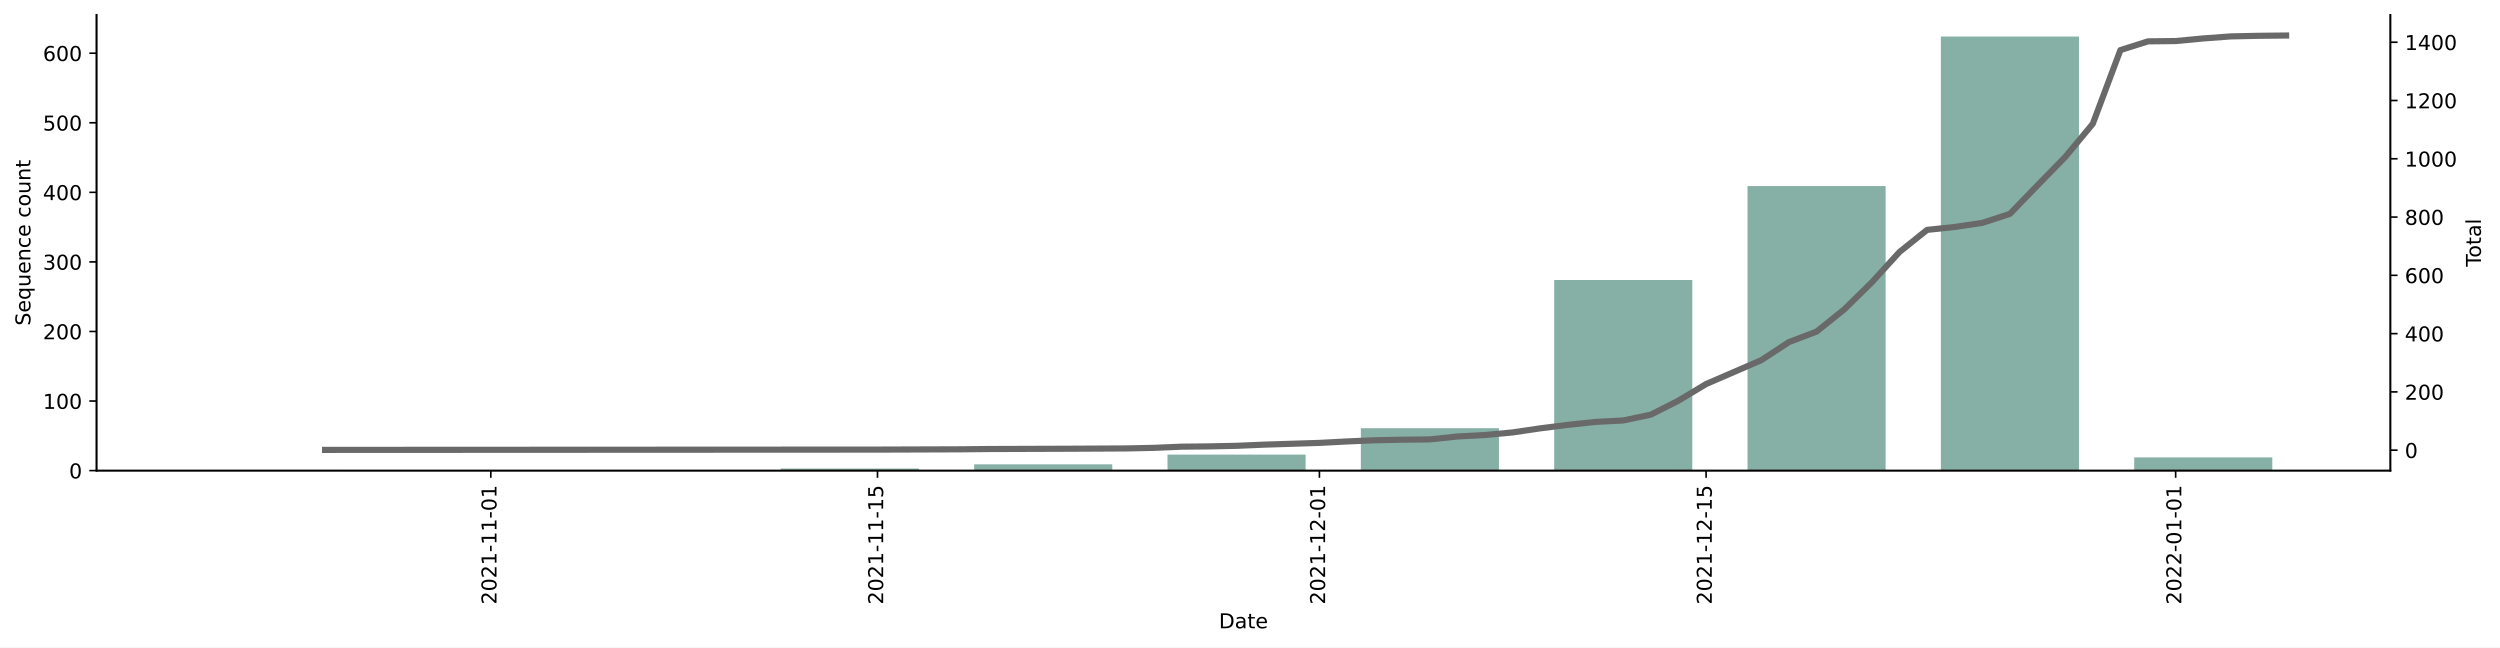
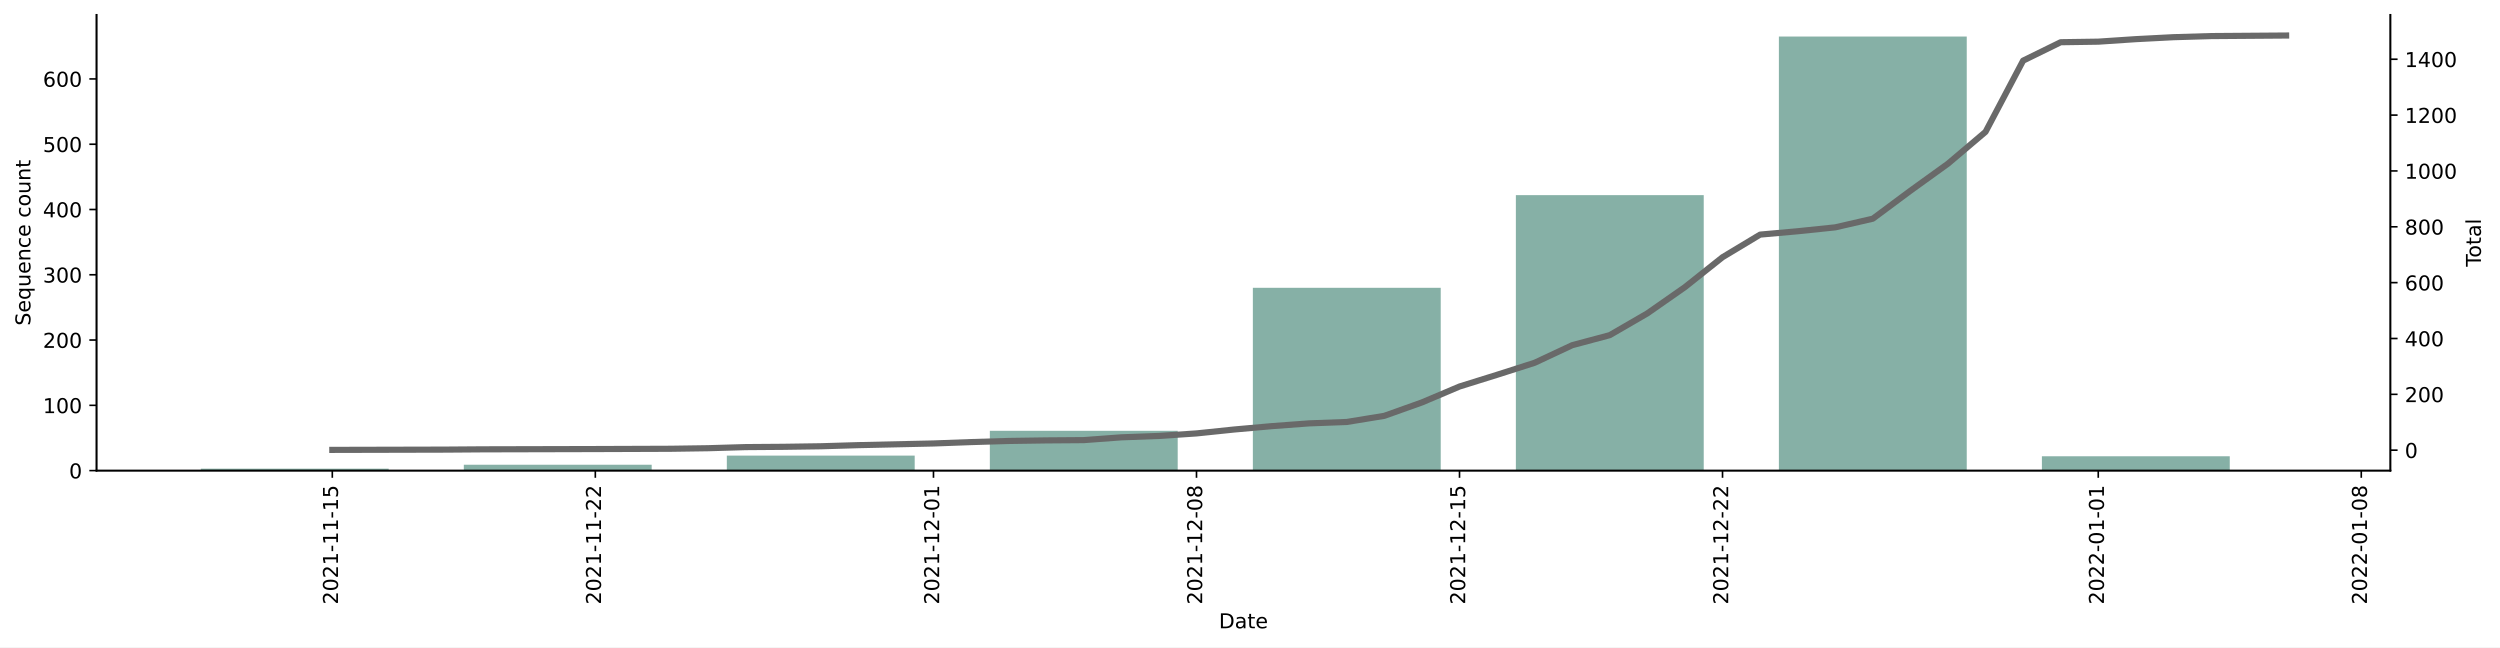
<svg xmlns="http://www.w3.org/2000/svg" xmlns:xlink="http://www.w3.org/1999/xlink" height="314.954pt" version="1.1" viewBox="0 0 1216.294 314.954" width="1216.294pt">
  <defs>
    <style type="text/css">*{stroke-linecap:butt;stroke-linejoin:round;}</style>
  </defs>
  <g id="figure_1">
    <g id="patch_1">
      <path d="M 0 314.954  L 1216.294 314.954  L 1216.294 0  L 0 0  z " style="fill:#ffffff;" />
    </g>
    <g id="axes_1">
      <g id="patch_2">
        <path d="M 46.966 228.96  L 1162.966 228.96  L 1162.966 7.2  L 46.966 7.2  z " style="fill:#ffffff;" />
      </g>
      <g id="patch_3">
-         <path clip-path="url(#p6f90a5120e)" d="M 97.693 228.96  L 164.881 228.96  L 164.881 228.622  L 97.693 228.622  z " style="fill:#86b0a6;" />
+         <path clip-path="url(#p1b145e5174)" d="M 97.693 228.96  L 189.093 228.96  L 189.093 228.007  L 97.693 228.007  z " style="fill:#86b0a6;" />
      </g>
      <g id="patch_4">
-         <path clip-path="url(#p6f90a5120e)" d="M 379.884 228.96  L 447.073 228.96  L 447.073 227.945  L 379.884 227.945  z " style="fill:#86b0a6;" />
+         <path clip-path="url(#p1b145e5174)" d="M 225.654 228.96  L 317.054 228.96  L 317.054 226.102  L 225.654 226.102  z " style="fill:#86b0a6;" />
      </g>
      <g id="patch_5">
-         <path clip-path="url(#p6f90a5120e)" d="M 473.948 228.96  L 541.137 228.96  L 541.137 225.914  L 473.948 225.914  z " style="fill:#86b0a6;" />
+         <path clip-path="url(#p1b145e5174)" d="M 353.614 228.96  L 445.015 228.96  L 445.015 221.655  L 353.614 221.655  z " style="fill:#86b0a6;" />
      </g>
      <g id="patch_6">
-         <path clip-path="url(#p6f90a5120e)" d="M 568.012 228.96  L 635.2 228.96  L 635.2 221.175  L 568.012 221.175  z " style="fill:#86b0a6;" />
+         <path clip-path="url(#p1b145e5174)" d="M 481.575 228.96  L 572.975 228.96  L 572.975 209.587  L 481.575 209.587  z " style="fill:#86b0a6;" />
      </g>
      <g id="patch_7">
-         <path clip-path="url(#p6f90a5120e)" d="M 662.076 228.96  L 729.264 228.96  L 729.264 208.314  L 662.076 208.314  z " style="fill:#86b0a6;" />
+         <path clip-path="url(#p1b145e5174)" d="M 609.536 228.96  L 700.936 228.96  L 700.936 140.034  L 609.536 140.034  z " style="fill:#86b0a6;" />
      </g>
      <g id="patch_8">
-         <path clip-path="url(#p6f90a5120e)" d="M 756.14 228.96  L 823.328 228.96  L 823.328 136.222  L 756.14 136.222  z " style="fill:#86b0a6;" />
+         <path clip-path="url(#p1b145e5174)" d="M 737.496 228.96  L 828.897 228.96  L 828.897 94.935  L 737.496 94.935  z " style="fill:#86b0a6;" />
      </g>
      <g id="patch_9">
-         <path clip-path="url(#p6f90a5120e)" d="M 850.203 228.96  L 917.392 228.96  L 917.392 90.529  L 850.203 90.529  z " style="fill:#86b0a6;" />
+         <path clip-path="url(#p1b145e5174)" d="M 865.457 228.96  L 956.858 228.96  L 956.858 17.76  L 865.457 17.76  z " style="fill:#86b0a6;" />
      </g>
      <g id="patch_10">
-         <path clip-path="url(#p6f90a5120e)" d="M 944.267 228.96  L 1011.456 228.96  L 1011.456 17.76  L 944.267 17.76  z " style="fill:#86b0a6;" />
-       </g>
-       <g id="patch_11">
-         <path clip-path="url(#p6f90a5120e)" d="M 1038.331 228.96  L 1105.52 228.96  L 1105.52 222.529  L 1038.331 222.529  z " style="fill:#86b0a6;" />
+         <path clip-path="url(#p1b145e5174)" d="M 993.418 228.96  L 1084.818 228.96  L 1084.818 221.973  L 993.418 221.973  z " style="fill:#86b0a6;" />
      </g>
      <g id="matplotlib.axis_1">
        <g id="xtick_1">
          <g id="line2d_1">
            <defs>
-               <path d="M 0 0  L 0 3.5  " id="m562beb94b0" style="stroke:#000000;stroke-width:0.8;" />
+               <path d="M 0 0  L 0 3.5  " id="me2ee7d6bd5" style="stroke:#000000;stroke-width:0.8;" />
            </defs>
            <g>
-               <use style="stroke:#000000;stroke-width:0.8;" x="238.789" xlink:href="#m562beb94b0" y="228.96" />
+               <use style="stroke:#000000;stroke-width:0.8;" x="161.673" xlink:href="#me2ee7d6bd5" y="228.96" />
            </g>
          </g>
          <g id="text_1">
-             <g transform="translate(241.548 294.0756)rotate(-90)scale(0.1 -0.1)">
+             <g transform="translate(164.4326 294.0756)rotate(-90)scale(0.1 -0.1)">
              <defs>
                <path d="M 1228 531  L 3431 531  L 3431 0  L 469 0  L 469 531  Q 828 903 1448 1529  Q 2069 2156 2228 2338  Q 2531 2678 2651 2914  Q 2772 3150 2772 3378  Q 2772 3750 2511 3984  Q 2250 4219 1831 4219  Q 1534 4219 1204 4116  Q 875 4013 500 3803  L 500 4441  Q 881 4594 1212 4672  Q 1544 4750 1819 4750  Q 2544 4750 2975 4387  Q 3406 4025 3406 3419  Q 3406 3131 3298 2873  Q 3191 2616 2906 2266  Q 2828 2175 2409 1742  Q 1991 1309 1228 531  z " id="DejaVuSans-32" transform="scale(0.015625)" />
                <path d="M 2034 4250  Q 1547 4250 1301 3770  Q 1056 3291 1056 2328  Q 1056 1369 1301 889  Q 1547 409 2034 409  Q 2525 409 2770 889  Q 3016 1369 3016 2328  Q 3016 3291 2770 3770  Q 2525 4250 2034 4250  z M 2034 4750  Q 2819 4750 3233 4129  Q 3647 3509 3647 2328  Q 3647 1150 3233 529  Q 2819 -91 2034 -91  Q 1250 -91 836 529  Q 422 1150 422 2328  Q 422 3509 836 4129  Q 1250 4750 2034 4750  z " id="DejaVuSans-30" transform="scale(0.015625)" />
                <path d="M 794 531  L 1825 531  L 1825 4091  L 703 3866  L 703 4441  L 1819 4666  L 2450 4666  L 2450 531  L 3481 531  L 3481 0  L 794 0  L 794 531  z " id="DejaVuSans-31" transform="scale(0.015625)" />
                <path d="M 313 2009  L 1997 2009  L 1997 1497  L 313 1497  L 313 2009  z " id="DejaVuSans-2d" transform="scale(0.015625)" />
+                 <path d="M 691 4666  L 3169 4666  L 3169 4134  L 1269 4134  L 1269 2991  Q 1406 3038 1543 3061  Q 1681 3084 1819 3084  Q 2600 3084 3056 2656  Q 3513 2228 3513 1497  Q 3513 744 3044 326  Q 2575 -91 1722 -91  Q 1428 -91 1123 -41  Q 819 9 494 109  L 494 744  Q 775 591 1075 516  Q 1375 441 1709 441  Q 2250 441 2565 725  Q 2881 1009 2881 1497  Q 2881 1984 2565 2268  Q 2250 2553 1709 2553  Q 1456 2553 1204 2497  Q 953 2441 691 2322  L 691 4666  z " id="DejaVuSans-35" transform="scale(0.015625)" />
              </defs>
              <use xlink:href="#DejaVuSans-32" />
              <use x="63.623" xlink:href="#DejaVuSans-30" />
              <use x="127.246" xlink:href="#DejaVuSans-32" />
              <use x="190.869" xlink:href="#DejaVuSans-31" />
              <use x="254.492" xlink:href="#DejaVuSans-2d" />
              <use x="290.576" xlink:href="#DejaVuSans-31" />
              <use x="354.199" xlink:href="#DejaVuSans-31" />
              <use x="417.822" xlink:href="#DejaVuSans-2d" />
+               <use x="453.906" xlink:href="#DejaVuSans-31" />
+               <use x="517.529" xlink:href="#DejaVuSans-35" />
+             </g>
+           </g>
+         </g>
+         <g id="xtick_2">
+           <g id="line2d_2">
+             <g>
+               <use style="stroke:#000000;stroke-width:0.8;" x="289.634" xlink:href="#me2ee7d6bd5" y="228.96" />
+             </g>
+           </g>
+           <g id="text_2">
+             <g transform="translate(292.3933 294.0756)rotate(-90)scale(0.1 -0.1)">
+               <use xlink:href="#DejaVuSans-32" />
+               <use x="63.623" xlink:href="#DejaVuSans-30" />
+               <use x="127.246" xlink:href="#DejaVuSans-32" />
+               <use x="190.869" xlink:href="#DejaVuSans-31" />
+               <use x="254.492" xlink:href="#DejaVuSans-2d" />
+               <use x="290.576" xlink:href="#DejaVuSans-31" />
+               <use x="354.199" xlink:href="#DejaVuSans-31" />
+               <use x="417.822" xlink:href="#DejaVuSans-2d" />
+               <use x="453.906" xlink:href="#DejaVuSans-32" />
+               <use x="517.529" xlink:href="#DejaVuSans-32" />
+             </g>
+           </g>
+         </g>
+         <g id="xtick_3">
+           <g id="line2d_3">
+             <g>
+               <use style="stroke:#000000;stroke-width:0.8;" x="454.155" xlink:href="#me2ee7d6bd5" y="228.96" />
+             </g>
+           </g>
+           <g id="text_3">
+             <g transform="translate(456.9142 294.0756)rotate(-90)scale(0.1 -0.1)">
+               <use xlink:href="#DejaVuSans-32" />
+               <use x="63.623" xlink:href="#DejaVuSans-30" />
+               <use x="127.246" xlink:href="#DejaVuSans-32" />
+               <use x="190.869" xlink:href="#DejaVuSans-31" />
+               <use x="254.492" xlink:href="#DejaVuSans-2d" />
+               <use x="290.576" xlink:href="#DejaVuSans-31" />
+               <use x="354.199" xlink:href="#DejaVuSans-32" />
+               <use x="417.822" xlink:href="#DejaVuSans-2d" />
              <use x="453.906" xlink:href="#DejaVuSans-30" />
              <use x="517.529" xlink:href="#DejaVuSans-31" />
            </g>
          </g>
        </g>
-         <g id="xtick_2">
-           <g id="line2d_2">
-             <g>
-               <use style="stroke:#000000;stroke-width:0.8;" x="426.916" xlink:href="#m562beb94b0" y="228.96" />
-             </g>
-           </g>
-           <g id="text_2">
-             <g transform="translate(429.6756 294.0756)rotate(-90)scale(0.1 -0.1)">
+         <g id="xtick_4">
+           <g id="line2d_4">
+             <g>
+               <use style="stroke:#000000;stroke-width:0.8;" x="582.116" xlink:href="#me2ee7d6bd5" y="228.96" />
+             </g>
+           </g>
+           <g id="text_4">
+             <g transform="translate(584.8749 294.0756)rotate(-90)scale(0.1 -0.1)">
              <defs>
-                 <path d="M 691 4666  L 3169 4666  L 3169 4134  L 1269 4134  L 1269 2991  Q 1406 3038 1543 3061  Q 1681 3084 1819 3084  Q 2600 3084 3056 2656  Q 3513 2228 3513 1497  Q 3513 744 3044 326  Q 2575 -91 1722 -91  Q 1428 -91 1123 -41  Q 819 9 494 109  L 494 744  Q 775 591 1075 516  Q 1375 441 1709 441  Q 2250 441 2565 725  Q 2881 1009 2881 1497  Q 2881 1984 2565 2268  Q 2250 2553 1709 2553  Q 1456 2553 1204 2497  Q 953 2441 691 2322  L 691 4666  z " id="DejaVuSans-35" transform="scale(0.015625)" />
+                 <path d="M 2034 2216  Q 1584 2216 1326 1975  Q 1069 1734 1069 1313  Q 1069 891 1326 650  Q 1584 409 2034 409  Q 2484 409 2743 651  Q 3003 894 3003 1313  Q 3003 1734 2745 1975  Q 2488 2216 2034 2216  z M 1403 2484  Q 997 2584 770 2862  Q 544 3141 544 3541  Q 544 4100 942 4425  Q 1341 4750 2034 4750  Q 2731 4750 3128 4425  Q 3525 4100 3525 3541  Q 3525 3141 3298 2862  Q 3072 2584 2669 2484  Q 3125 2378 3379 2068  Q 3634 1759 3634 1313  Q 3634 634 3220 271  Q 2806 -91 2034 -91  Q 1263 -91 848 271  Q 434 634 434 1313  Q 434 1759 690 2068  Q 947 2378 1403 2484  z M 1172 3481  Q 1172 3119 1398 2916  Q 1625 2713 2034 2713  Q 2441 2713 2670 2916  Q 2900 3119 2900 3481  Q 2900 3844 2670 4047  Q 2441 4250 2034 4250  Q 1625 4250 1398 4047  Q 1172 3844 1172 3481  z " id="DejaVuSans-38" transform="scale(0.015625)" />
              </defs>
              <use xlink:href="#DejaVuSans-32" />
              <use x="63.623" xlink:href="#DejaVuSans-30" />
              <use x="127.246" xlink:href="#DejaVuSans-32" />
              <use x="190.869" xlink:href="#DejaVuSans-31" />
              <use x="254.492" xlink:href="#DejaVuSans-2d" />
              <use x="290.576" xlink:href="#DejaVuSans-31" />
-               <use x="354.199" xlink:href="#DejaVuSans-31" />
+               <use x="354.199" xlink:href="#DejaVuSans-32" />
+               <use x="417.822" xlink:href="#DejaVuSans-2d" />
+               <use x="453.906" xlink:href="#DejaVuSans-30" />
+               <use x="517.529" xlink:href="#DejaVuSans-38" />
+             </g>
+           </g>
+         </g>
+         <g id="xtick_5">
+           <g id="line2d_5">
+             <g>
+               <use style="stroke:#000000;stroke-width:0.8;" x="710.076" xlink:href="#me2ee7d6bd5" y="228.96" />
+             </g>
+           </g>
+           <g id="text_5">
+             <g transform="translate(712.8356 294.0756)rotate(-90)scale(0.1 -0.1)">
+               <use xlink:href="#DejaVuSans-32" />
+               <use x="63.623" xlink:href="#DejaVuSans-30" />
+               <use x="127.246" xlink:href="#DejaVuSans-32" />
+               <use x="190.869" xlink:href="#DejaVuSans-31" />
+               <use x="254.492" xlink:href="#DejaVuSans-2d" />
+               <use x="290.576" xlink:href="#DejaVuSans-31" />
+               <use x="354.199" xlink:href="#DejaVuSans-32" />
              <use x="417.822" xlink:href="#DejaVuSans-2d" />
              <use x="453.906" xlink:href="#DejaVuSans-31" />
              <use x="517.529" xlink:href="#DejaVuSans-35" />
            </g>
          </g>
        </g>
-         <g id="xtick_3">
-           <g id="line2d_3">
-             <g>
-               <use style="stroke:#000000;stroke-width:0.8;" x="641.919" xlink:href="#m562beb94b0" y="228.96" />
-             </g>
-           </g>
-           <g id="text_3">
-             <g transform="translate(644.6786 294.0756)rotate(-90)scale(0.1 -0.1)">
+         <g id="xtick_6">
+           <g id="line2d_6">
+             <g>
+               <use style="stroke:#000000;stroke-width:0.8;" x="838.037" xlink:href="#me2ee7d6bd5" y="228.96" />
+             </g>
+           </g>
+           <g id="text_6">
+             <g transform="translate(840.7963 294.0756)rotate(-90)scale(0.1 -0.1)">
              <use xlink:href="#DejaVuSans-32" />
              <use x="63.623" xlink:href="#DejaVuSans-30" />
              <use x="127.246" xlink:href="#DejaVuSans-32" />
              <use x="190.869" xlink:href="#DejaVuSans-31" />
              <use x="254.492" xlink:href="#DejaVuSans-2d" />
              <use x="290.576" xlink:href="#DejaVuSans-31" />
              <use x="354.199" xlink:href="#DejaVuSans-32" />
              <use x="417.822" xlink:href="#DejaVuSans-2d" />
+               <use x="453.906" xlink:href="#DejaVuSans-32" />
+               <use x="517.529" xlink:href="#DejaVuSans-32" />
+             </g>
+           </g>
+         </g>
+         <g id="xtick_7">
+           <g id="line2d_7">
+             <g>
+               <use style="stroke:#000000;stroke-width:0.8;" x="1020.838" xlink:href="#me2ee7d6bd5" y="228.96" />
+             </g>
+           </g>
+           <g id="text_7">
+             <g transform="translate(1023.597 294.0756)rotate(-90)scale(0.1 -0.1)">
+               <use xlink:href="#DejaVuSans-32" />
+               <use x="63.623" xlink:href="#DejaVuSans-30" />
+               <use x="127.246" xlink:href="#DejaVuSans-32" />
+               <use x="190.869" xlink:href="#DejaVuSans-32" />
+               <use x="254.492" xlink:href="#DejaVuSans-2d" />
+               <use x="290.576" xlink:href="#DejaVuSans-30" />
+               <use x="354.199" xlink:href="#DejaVuSans-31" />
+               <use x="417.822" xlink:href="#DejaVuSans-2d" />
              <use x="453.906" xlink:href="#DejaVuSans-30" />
              <use x="517.529" xlink:href="#DejaVuSans-31" />
            </g>
          </g>
        </g>
-         <g id="xtick_4">
-           <g id="line2d_4">
-             <g>
-               <use style="stroke:#000000;stroke-width:0.8;" x="830.047" xlink:href="#m562beb94b0" y="228.96" />
-             </g>
-           </g>
-           <g id="text_4">
-             <g transform="translate(832.8063 294.0756)rotate(-90)scale(0.1 -0.1)">
-               <use xlink:href="#DejaVuSans-32" />
-               <use x="63.623" xlink:href="#DejaVuSans-30" />
-               <use x="127.246" xlink:href="#DejaVuSans-32" />
-               <use x="190.869" xlink:href="#DejaVuSans-31" />
-               <use x="254.492" xlink:href="#DejaVuSans-2d" />
-               <use x="290.576" xlink:href="#DejaVuSans-31" />
-               <use x="354.199" xlink:href="#DejaVuSans-32" />
-               <use x="417.822" xlink:href="#DejaVuSans-2d" />
-               <use x="453.906" xlink:href="#DejaVuSans-31" />
-               <use x="517.529" xlink:href="#DejaVuSans-35" />
-             </g>
-           </g>
-         </g>
-         <g id="xtick_5">
-           <g id="line2d_5">
-             <g>
-               <use style="stroke:#000000;stroke-width:0.8;" x="1058.488" xlink:href="#m562beb94b0" y="228.96" />
-             </g>
-           </g>
-           <g id="text_5">
-             <g transform="translate(1061.247 294.0756)rotate(-90)scale(0.1 -0.1)">
+         <g id="xtick_8">
+           <g id="line2d_8">
+             <g>
+               <use style="stroke:#000000;stroke-width:0.8;" x="1148.799" xlink:href="#me2ee7d6bd5" y="228.96" />
+             </g>
+           </g>
+           <g id="text_8">
+             <g transform="translate(1151.558 294.0756)rotate(-90)scale(0.1 -0.1)">
              <use xlink:href="#DejaVuSans-32" />
              <use x="63.623" xlink:href="#DejaVuSans-30" />
              <use x="127.246" xlink:href="#DejaVuSans-32" />
              <use x="190.869" xlink:href="#DejaVuSans-32" />
              <use x="254.492" xlink:href="#DejaVuSans-2d" />
              <use x="290.576" xlink:href="#DejaVuSans-30" />
              <use x="354.199" xlink:href="#DejaVuSans-31" />
              <use x="417.822" xlink:href="#DejaVuSans-2d" />
              <use x="453.906" xlink:href="#DejaVuSans-30" />
-               <use x="517.529" xlink:href="#DejaVuSans-31" />
-             </g>
-           </g>
-         </g>
-         <g id="text_6">
+               <use x="517.529" xlink:href="#DejaVuSans-38" />
+             </g>
+           </g>
+         </g>
+         <g id="text_9">
          <g transform="translate(593.0148 305.6741)scale(0.1 -0.1)">
            <defs>
              <path d="M 1259 4147  L 1259 519  L 2022 519  Q 2988 519 3436 956  Q 3884 1394 3884 2338  Q 3884 3275 3436 3711  Q 2988 4147 2022 4147  L 1259 4147  z M 628 4666  L 1925 4666  Q 3281 4666 3915 4102  Q 4550 3538 4550 2338  Q 4550 1131 3912 565  Q 3275 0 1925 0  L 628 0  L 628 4666  z " id="DejaVuSans-44" transform="scale(0.015625)" />
              <path d="M 2194 1759  Q 1497 1759 1228 1600  Q 959 1441 959 1056  Q 959 750 1161 570  Q 1363 391 1709 391  Q 2188 391 2477 730  Q 2766 1069 2766 1631  L 2766 1759  L 2194 1759  z M 3341 1997  L 3341 0  L 2766 0  L 2766 531  Q 2569 213 2275 61  Q 1981 -91 1556 -91  Q 1019 -91 701 211  Q 384 513 384 1019  Q 384 1609 779 1909  Q 1175 2209 1959 2209  L 2766 2209  L 2766 2266  Q 2766 2663 2505 2880  Q 2244 3097 1772 3097  Q 1472 3097 1187 3025  Q 903 2953 641 2809  L 641 3341  Q 956 3463 1253 3523  Q 1550 3584 1831 3584  Q 2591 3584 2966 3190  Q 3341 2797 3341 1997  z " id="DejaVuSans-61" transform="scale(0.015625)" />
              <path d="M 1172 4494  L 1172 3500  L 2356 3500  L 2356 3053  L 1172 3053  L 1172 1153  Q 1172 725 1289 603  Q 1406 481 1766 481  L 2356 481  L 2356 0  L 1766 0  Q 1100 0 847 248  Q 594 497 594 1153  L 594 3053  L 172 3053  L 172 3500  L 594 3500  L 594 4494  L 1172 4494  z " id="DejaVuSans-74" transform="scale(0.015625)" />
              <path d="M 3597 1894  L 3597 1613  L 953 1613  Q 991 1019 1311 708  Q 1631 397 2203 397  Q 2534 397 2845 478  Q 3156 559 3463 722  L 3463 178  Q 3153 47 2828 -22  Q 2503 -91 2169 -91  Q 1331 -91 842 396  Q 353 884 353 1716  Q 353 2575 817 3079  Q 1281 3584 2069 3584  Q 2775 3584 3186 3129  Q 3597 2675 3597 1894  z M 3022 2063  Q 3016 2534 2758 2815  Q 2500 3097 2075 3097  Q 1594 3097 1305 2825  Q 1016 2553 972 2059  L 3022 2063  z " id="DejaVuSans-65" transform="scale(0.015625)" />
            </defs>
            <use xlink:href="#DejaVuSans-44" />
            <use x="77.002" xlink:href="#DejaVuSans-61" />
            <use x="138.281" xlink:href="#DejaVuSans-74" />
            <use x="177.49" xlink:href="#DejaVuSans-65" />
          </g>
        </g>
      </g>
      <g id="matplotlib.axis_2">
        <g id="ytick_1">
-           <g id="line2d_6">
+           <g id="line2d_9">
            <defs>
-               <path d="M 0 0  L -3.5 0  " id="mff3c332102" style="stroke:#000000;stroke-width:0.8;" />
+               <path d="M 0 0  L -3.5 0  " id="m43831897d0" style="stroke:#000000;stroke-width:0.8;" />
            </defs>
            <g>
-               <use style="stroke:#000000;stroke-width:0.8;" x="46.966" xlink:href="#mff3c332102" y="228.96" />
-             </g>
-           </g>
-           <g id="text_7">
+               <use style="stroke:#000000;stroke-width:0.8;" x="46.966" xlink:href="#m43831897d0" y="228.96" />
+             </g>
+           </g>
+           <g id="text_10">
            <g transform="translate(33.60312 232.7592)scale(0.1 -0.1)">
              <use xlink:href="#DejaVuSans-30" />
            </g>
          </g>
        </g>
        <g id="ytick_2">
-           <g id="line2d_7">
-             <g>
-               <use style="stroke:#000000;stroke-width:0.8;" x="46.966" xlink:href="#mff3c332102" y="195.114" />
-             </g>
-           </g>
-           <g id="text_8">
-             <g transform="translate(20.87813 198.9131)scale(0.1 -0.1)">
+           <g id="line2d_10">
+             <g>
+               <use style="stroke:#000000;stroke-width:0.8;" x="46.966" xlink:href="#m43831897d0" y="197.201" />
+             </g>
+           </g>
+           <g id="text_11">
+             <g transform="translate(20.87813 200.9998)scale(0.1 -0.1)">
              <use xlink:href="#DejaVuSans-31" />
              <use x="63.623" xlink:href="#DejaVuSans-30" />
              <use x="127.246" xlink:href="#DejaVuSans-30" />
            </g>
          </g>
        </g>
        <g id="ytick_3">
-           <g id="line2d_8">
-             <g>
-               <use style="stroke:#000000;stroke-width:0.8;" x="46.966" xlink:href="#mff3c332102" y="161.268" />
-             </g>
-           </g>
-           <g id="text_9">
-             <g transform="translate(20.87813 165.0669)scale(0.1 -0.1)">
+           <g id="line2d_11">
+             <g>
+               <use style="stroke:#000000;stroke-width:0.8;" x="46.966" xlink:href="#m43831897d0" y="165.441" />
+             </g>
+           </g>
+           <g id="text_12">
+             <g transform="translate(20.87813 169.2404)scale(0.1 -0.1)">
              <use xlink:href="#DejaVuSans-32" />
              <use x="63.623" xlink:href="#DejaVuSans-30" />
              <use x="127.246" xlink:href="#DejaVuSans-30" />
            </g>
          </g>
        </g>
        <g id="ytick_4">
-           <g id="line2d_9">
-             <g>
-               <use style="stroke:#000000;stroke-width:0.8;" x="46.966" xlink:href="#mff3c332102" y="127.422" />
-             </g>
-           </g>
-           <g id="text_10">
-             <g transform="translate(20.87813 131.2208)scale(0.1 -0.1)">
+           <g id="line2d_12">
+             <g>
+               <use style="stroke:#000000;stroke-width:0.8;" x="46.966" xlink:href="#m43831897d0" y="133.682" />
+             </g>
+           </g>
+           <g id="text_13">
+             <g transform="translate(20.87813 137.481)scale(0.1 -0.1)">
              <defs>
                <path d="M 2597 2516  Q 3050 2419 3304 2112  Q 3559 1806 3559 1356  Q 3559 666 3084 287  Q 2609 -91 1734 -91  Q 1441 -91 1130 -33  Q 819 25 488 141  L 488 750  Q 750 597 1062 519  Q 1375 441 1716 441  Q 2309 441 2620 675  Q 2931 909 2931 1356  Q 2931 1769 2642 2001  Q 2353 2234 1838 2234  L 1294 2234  L 1294 2753  L 1863 2753  Q 2328 2753 2575 2939  Q 2822 3125 2822 3475  Q 2822 3834 2567 4026  Q 2313 4219 1838 4219  Q 1578 4219 1281 4162  Q 984 4106 628 3988  L 628 4550  Q 988 4650 1302 4700  Q 1616 4750 1894 4750  Q 2613 4750 3031 4423  Q 3450 4097 3450 3541  Q 3450 3153 3228 2886  Q 3006 2619 2597 2516  z " id="DejaVuSans-33" transform="scale(0.015625)" />
              </defs>
              <use xlink:href="#DejaVuSans-33" />
              <use x="63.623" xlink:href="#DejaVuSans-30" />
              <use x="127.246" xlink:href="#DejaVuSans-30" />
            </g>
          </g>
        </g>
        <g id="ytick_5">
-           <g id="line2d_10">
-             <g>
-               <use style="stroke:#000000;stroke-width:0.8;" x="46.966" xlink:href="#mff3c332102" y="93.575" />
-             </g>
-           </g>
-           <g id="text_11">
-             <g transform="translate(20.87813 97.3746)scale(0.1 -0.1)">
+           <g id="line2d_13">
+             <g>
+               <use style="stroke:#000000;stroke-width:0.8;" x="46.966" xlink:href="#m43831897d0" y="101.922" />
+             </g>
+           </g>
+           <g id="text_14">
+             <g transform="translate(20.87813 105.7216)scale(0.1 -0.1)">
              <defs>
                <path d="M 2419 4116  L 825 1625  L 2419 1625  L 2419 4116  z M 2253 4666  L 3047 4666  L 3047 1625  L 3713 1625  L 3713 1100  L 3047 1100  L 3047 0  L 2419 0  L 2419 1100  L 313 1100  L 313 1709  L 2253 4666  z " id="DejaVuSans-34" transform="scale(0.015625)" />
              </defs>
              <use xlink:href="#DejaVuSans-34" />
              <use x="63.623" xlink:href="#DejaVuSans-30" />
              <use x="127.246" xlink:href="#DejaVuSans-30" />
            </g>
          </g>
        </g>
        <g id="ytick_6">
-           <g id="line2d_11">
-             <g>
-               <use style="stroke:#000000;stroke-width:0.8;" x="46.966" xlink:href="#mff3c332102" y="59.729" />
-             </g>
-           </g>
-           <g id="text_12">
-             <g transform="translate(20.87813 63.52845)scale(0.1 -0.1)">
+           <g id="line2d_14">
+             <g>
+               <use style="stroke:#000000;stroke-width:0.8;" x="46.966" xlink:href="#m43831897d0" y="70.163" />
+             </g>
+           </g>
+           <g id="text_15">
+             <g transform="translate(20.87813 73.96223)scale(0.1 -0.1)">
              <use xlink:href="#DejaVuSans-35" />
              <use x="63.623" xlink:href="#DejaVuSans-30" />
              <use x="127.246" xlink:href="#DejaVuSans-30" />
            </g>
          </g>
        </g>
        <g id="ytick_7">
-           <g id="line2d_12">
-             <g>
-               <use style="stroke:#000000;stroke-width:0.8;" x="46.966" xlink:href="#mff3c332102" y="25.883" />
-             </g>
-           </g>
-           <g id="text_13">
-             <g transform="translate(20.87813 29.6823)scale(0.1 -0.1)">
+           <g id="line2d_15">
+             <g>
+               <use style="stroke:#000000;stroke-width:0.8;" x="46.966" xlink:href="#m43831897d0" y="38.404" />
+             </g>
+           </g>
+           <g id="text_16">
+             <g transform="translate(20.87813 42.20283)scale(0.1 -0.1)">
              <defs>
                <path d="M 2113 2584  Q 1688 2584 1439 2293  Q 1191 2003 1191 1497  Q 1191 994 1439 701  Q 1688 409 2113 409  Q 2538 409 2786 701  Q 3034 994 3034 1497  Q 3034 2003 2786 2293  Q 2538 2584 2113 2584  z M 3366 4563  L 3366 3988  Q 3128 4100 2886 4159  Q 2644 4219 2406 4219  Q 1781 4219 1451 3797  Q 1122 3375 1075 2522  Q 1259 2794 1537 2939  Q 1816 3084 2150 3084  Q 2853 3084 3261 2657  Q 3669 2231 3669 1497  Q 3669 778 3244 343  Q 2819 -91 2113 -91  Q 1303 -91 875 529  Q 447 1150 447 2328  Q 447 3434 972 4092  Q 1497 4750 2381 4750  Q 2619 4750 2861 4703  Q 3103 4656 3366 4563  z " id="DejaVuSans-36" transform="scale(0.015625)" />
              </defs>
              <use xlink:href="#DejaVuSans-36" />
              <use x="63.623" xlink:href="#DejaVuSans-30" />
              <use x="127.246" xlink:href="#DejaVuSans-30" />
            </g>
          </g>
        </g>
-         <g id="text_14">
+         <g id="text_17">
          <g transform="translate(14.79844 158.4402)rotate(-90)scale(0.1 -0.1)">
            <defs>
              <path d="M 3425 4513  L 3425 3897  Q 3066 4069 2747 4153  Q 2428 4238 2131 4238  Q 1616 4238 1336 4038  Q 1056 3838 1056 3469  Q 1056 3159 1242 3001  Q 1428 2844 1947 2747  L 2328 2669  Q 3034 2534 3370 2195  Q 3706 1856 3706 1288  Q 3706 609 3251 259  Q 2797 -91 1919 -91  Q 1588 -91 1214 -16  Q 841 59 441 206  L 441 856  Q 825 641 1194 531  Q 1563 422 1919 422  Q 2459 422 2753 634  Q 3047 847 3047 1241  Q 3047 1584 2836 1778  Q 2625 1972 2144 2069  L 1759 2144  Q 1053 2284 737 2584  Q 422 2884 422 3419  Q 422 4038 858 4394  Q 1294 4750 2059 4750  Q 2388 4750 2728 4690  Q 3069 4631 3425 4513  z " id="DejaVuSans-53" transform="scale(0.015625)" />
              <path d="M 947 1747  Q 947 1113 1208 752  Q 1469 391 1925 391  Q 2381 391 2643 752  Q 2906 1113 2906 1747  Q 2906 2381 2643 2742  Q 2381 3103 1925 3103  Q 1469 3103 1208 2742  Q 947 2381 947 1747  z M 2906 525  Q 2725 213 2448 61  Q 2172 -91 1784 -91  Q 1150 -91 751 415  Q 353 922 353 1747  Q 353 2572 751 3078  Q 1150 3584 1784 3584  Q 2172 3584 2448 3432  Q 2725 3281 2906 2969  L 2906 3500  L 3481 3500  L 3481 -1331  L 2906 -1331  L 2906 525  z " id="DejaVuSans-71" transform="scale(0.015625)" />
              <path d="M 544 1381  L 544 3500  L 1119 3500  L 1119 1403  Q 1119 906 1312 657  Q 1506 409 1894 409  Q 2359 409 2629 706  Q 2900 1003 2900 1516  L 2900 3500  L 3475 3500  L 3475 0  L 2900 0  L 2900 538  Q 2691 219 2414 64  Q 2138 -91 1772 -91  Q 1169 -91 856 284  Q 544 659 544 1381  z M 1991 3584  L 1991 3584  z " id="DejaVuSans-75" transform="scale(0.015625)" />
              <path d="M 3513 2113  L 3513 0  L 2938 0  L 2938 2094  Q 2938 2591 2744 2837  Q 2550 3084 2163 3084  Q 1697 3084 1428 2787  Q 1159 2491 1159 1978  L 1159 0  L 581 0  L 581 3500  L 1159 3500  L 1159 2956  Q 1366 3272 1645 3428  Q 1925 3584 2291 3584  Q 2894 3584 3203 3211  Q 3513 2838 3513 2113  z " id="DejaVuSans-6e" transform="scale(0.015625)" />
              <path d="M 3122 3366  L 3122 2828  Q 2878 2963 2633 3030  Q 2388 3097 2138 3097  Q 1578 3097 1268 2742  Q 959 2388 959 1747  Q 959 1106 1268 751  Q 1578 397 2138 397  Q 2388 397 2633 464  Q 2878 531 3122 666  L 3122 134  Q 2881 22 2623 -34  Q 2366 -91 2075 -91  Q 1284 -91 818 406  Q 353 903 353 1747  Q 353 2603 823 3093  Q 1294 3584 2113 3584  Q 2378 3584 2631 3529  Q 2884 3475 3122 3366  z " id="DejaVuSans-63" transform="scale(0.015625)" />
              <path id="DejaVuSans-20" transform="scale(0.015625)" />
              <path d="M 1959 3097  Q 1497 3097 1228 2736  Q 959 2375 959 1747  Q 959 1119 1226 758  Q 1494 397 1959 397  Q 2419 397 2687 759  Q 2956 1122 2956 1747  Q 2956 2369 2687 2733  Q 2419 3097 1959 3097  z M 1959 3584  Q 2709 3584 3137 3096  Q 3566 2609 3566 1747  Q 3566 888 3137 398  Q 2709 -91 1959 -91  Q 1206 -91 779 398  Q 353 888 353 1747  Q 353 2609 779 3096  Q 1206 3584 1959 3584  z " id="DejaVuSans-6f" transform="scale(0.015625)" />
            </defs>
            <use xlink:href="#DejaVuSans-53" />
            <use x="63.477" xlink:href="#DejaVuSans-65" />
            <use x="125" xlink:href="#DejaVuSans-71" />
            <use x="188.477" xlink:href="#DejaVuSans-75" />
            <use x="251.855" xlink:href="#DejaVuSans-65" />
            <use x="313.379" xlink:href="#DejaVuSans-6e" />
            <use x="376.758" xlink:href="#DejaVuSans-63" />
            <use x="431.738" xlink:href="#DejaVuSans-65" />
            <use x="493.262" xlink:href="#DejaVuSans-20" />
            <use x="525.049" xlink:href="#DejaVuSans-63" />
            <use x="580.029" xlink:href="#DejaVuSans-6f" />
            <use x="641.211" xlink:href="#DejaVuSans-75" />
            <use x="704.59" xlink:href="#DejaVuSans-6e" />
            <use x="767.969" xlink:href="#DejaVuSans-74" />
          </g>
        </g>
      </g>
+       <g id="patch_11">
+         <path d="M 46.966 228.96  L 46.966 7.2  " style="fill:none;stroke:#000000;stroke-linecap:square;stroke-linejoin:miter;stroke-width:0.8;" />
+       </g>
      <g id="patch_12">
-         <path d="M 46.966 228.96  L 46.966 7.2  " style="fill:none;stroke:#000000;stroke-linecap:square;stroke-linejoin:miter;stroke-width:0.8;" />
+         <path d="M 1162.966 228.96  L 1162.966 7.2  " style="fill:none;stroke:#000000;stroke-linecap:square;stroke-linejoin:miter;stroke-width:0.8;" />
      </g>
      <g id="patch_13">
-         <path d="M 1162.966 228.96  L 1162.966 7.2  " style="fill:none;stroke:#000000;stroke-linecap:square;stroke-linejoin:miter;stroke-width:0.8;" />
-       </g>
-       <g id="patch_14">
        <path d="M 46.966 228.96  L 1162.966 228.96  " style="fill:none;stroke:#000000;stroke-linecap:square;stroke-linejoin:miter;stroke-width:0.8;" />
      </g>
    </g>
    <g id="axes_2">
      <g id="matplotlib.axis_3">
        <g id="ytick_8">
-           <g id="line2d_13">
+           <g id="line2d_16">
            <defs>
-               <path d="M 0 0  L 3.5 0  " id="m504d1830cd" style="stroke:#000000;stroke-width:0.8;" />
+               <path d="M 0 0  L 3.5 0  " id="md34bbc1033" style="stroke:#000000;stroke-width:0.8;" />
            </defs>
            <g>
-               <use style="stroke:#000000;stroke-width:0.8;" x="1162.966" xlink:href="#m504d1830cd" y="219.022" />
-             </g>
-           </g>
-           <g id="text_15">
-             <g transform="translate(1169.966 222.821)scale(0.1 -0.1)">
+               <use style="stroke:#000000;stroke-width:0.8;" x="1162.966" xlink:href="#md34bbc1033" y="219.016" />
+             </g>
+           </g>
+           <g id="text_18">
+             <g transform="translate(1169.966 222.8151)scale(0.1 -0.1)">
              <use xlink:href="#DejaVuSans-30" />
            </g>
          </g>
        </g>
        <g id="ytick_9">
-           <g id="line2d_14">
-             <g>
-               <use style="stroke:#000000;stroke-width:0.8;" x="1162.966" xlink:href="#m504d1830cd" y="190.667" />
-             </g>
-           </g>
-           <g id="text_16">
-             <g transform="translate(1169.966 194.4666)scale(0.1 -0.1)">
+           <g id="line2d_17">
+             <g>
+               <use style="stroke:#000000;stroke-width:0.8;" x="1162.966" xlink:href="#md34bbc1033" y="191.846" />
+             </g>
+           </g>
+           <g id="text_19">
+             <g transform="translate(1169.966 195.6453)scale(0.1 -0.1)">
              <use xlink:href="#DejaVuSans-32" />
              <use x="63.623" xlink:href="#DejaVuSans-30" />
              <use x="127.246" xlink:href="#DejaVuSans-30" />
            </g>
          </g>
        </g>
        <g id="ytick_10">
-           <g id="line2d_15">
-             <g>
-               <use style="stroke:#000000;stroke-width:0.8;" x="1162.966" xlink:href="#m504d1830cd" y="162.313" />
-             </g>
-           </g>
-           <g id="text_17">
-             <g transform="translate(1169.966 166.1121)scale(0.1 -0.1)">
+           <g id="line2d_18">
+             <g>
+               <use style="stroke:#000000;stroke-width:0.8;" x="1162.966" xlink:href="#md34bbc1033" y="164.676" />
+             </g>
+           </g>
+           <g id="text_20">
+             <g transform="translate(1169.966 168.4754)scale(0.1 -0.1)">
              <use xlink:href="#DejaVuSans-34" />
              <use x="63.623" xlink:href="#DejaVuSans-30" />
              <use x="127.246" xlink:href="#DejaVuSans-30" />
            </g>
          </g>
        </g>
        <g id="ytick_11">
-           <g id="line2d_16">
-             <g>
-               <use style="stroke:#000000;stroke-width:0.8;" x="1162.966" xlink:href="#m504d1830cd" y="133.958" />
-             </g>
-           </g>
-           <g id="text_18">
-             <g transform="translate(1169.966 137.7577)scale(0.1 -0.1)">
+           <g id="line2d_19">
+             <g>
+               <use style="stroke:#000000;stroke-width:0.8;" x="1162.966" xlink:href="#md34bbc1033" y="137.506" />
+             </g>
+           </g>
+           <g id="text_21">
+             <g transform="translate(1169.966 141.3056)scale(0.1 -0.1)">
              <use xlink:href="#DejaVuSans-36" />
              <use x="63.623" xlink:href="#DejaVuSans-30" />
              <use x="127.246" xlink:href="#DejaVuSans-30" />
            </g>
          </g>
        </g>
        <g id="ytick_12">
-           <g id="line2d_17">
-             <g>
-               <use style="stroke:#000000;stroke-width:0.8;" x="1162.966" xlink:href="#m504d1830cd" y="105.604" />
-             </g>
-           </g>
-           <g id="text_19">
-             <g transform="translate(1169.966 109.4033)scale(0.1 -0.1)">
-               <defs>
-                 <path d="M 2034 2216  Q 1584 2216 1326 1975  Q 1069 1734 1069 1313  Q 1069 891 1326 650  Q 1584 409 2034 409  Q 2484 409 2743 651  Q 3003 894 3003 1313  Q 3003 1734 2745 1975  Q 2488 2216 2034 2216  z M 1403 2484  Q 997 2584 770 2862  Q 544 3141 544 3541  Q 544 4100 942 4425  Q 1341 4750 2034 4750  Q 2731 4750 3128 4425  Q 3525 4100 3525 3541  Q 3525 3141 3298 2862  Q 3072 2584 2669 2484  Q 3125 2378 3379 2068  Q 3634 1759 3634 1313  Q 3634 634 3220 271  Q 2806 -91 2034 -91  Q 1263 -91 848 271  Q 434 634 434 1313  Q 434 1759 690 2068  Q 947 2378 1403 2484  z M 1172 3481  Q 1172 3119 1398 2916  Q 1625 2713 2034 2713  Q 2441 2713 2670 2916  Q 2900 3119 2900 3481  Q 2900 3844 2670 4047  Q 2441 4250 2034 4250  Q 1625 4250 1398 4047  Q 1172 3844 1172 3481  z " id="DejaVuSans-38" transform="scale(0.015625)" />
-               </defs>
+           <g id="line2d_20">
+             <g>
+               <use style="stroke:#000000;stroke-width:0.8;" x="1162.966" xlink:href="#md34bbc1033" y="110.337" />
+             </g>
+           </g>
+           <g id="text_22">
+             <g transform="translate(1169.966 114.1358)scale(0.1 -0.1)">
              <use xlink:href="#DejaVuSans-38" />
              <use x="63.623" xlink:href="#DejaVuSans-30" />
              <use x="127.246" xlink:href="#DejaVuSans-30" />
            </g>
          </g>
        </g>
        <g id="ytick_13">
-           <g id="line2d_18">
-             <g>
-               <use style="stroke:#000000;stroke-width:0.8;" x="1162.966" xlink:href="#m504d1830cd" y="77.25" />
-             </g>
-           </g>
-           <g id="text_20">
-             <g transform="translate(1169.966 81.04884)scale(0.1 -0.1)">
+           <g id="line2d_21">
+             <g>
+               <use style="stroke:#000000;stroke-width:0.8;" x="1162.966" xlink:href="#md34bbc1033" y="83.167" />
+             </g>
+           </g>
+           <g id="text_23">
+             <g transform="translate(1169.966 86.96601)scale(0.1 -0.1)">
              <use xlink:href="#DejaVuSans-31" />
              <use x="63.623" xlink:href="#DejaVuSans-30" />
              <use x="127.246" xlink:href="#DejaVuSans-30" />
              <use x="190.869" xlink:href="#DejaVuSans-30" />
            </g>
          </g>
        </g>
        <g id="ytick_14">
-           <g id="line2d_19">
-             <g>
-               <use style="stroke:#000000;stroke-width:0.8;" x="1162.966" xlink:href="#m504d1830cd" y="48.895" />
-             </g>
-           </g>
-           <g id="text_21">
-             <g transform="translate(1169.966 52.69441)scale(0.1 -0.1)">
+           <g id="line2d_22">
+             <g>
+               <use style="stroke:#000000;stroke-width:0.8;" x="1162.966" xlink:href="#md34bbc1033" y="55.997" />
+             </g>
+           </g>
+           <g id="text_24">
+             <g transform="translate(1169.966 59.7962)scale(0.1 -0.1)">
              <use xlink:href="#DejaVuSans-31" />
              <use x="63.623" xlink:href="#DejaVuSans-32" />
              <use x="127.246" xlink:href="#DejaVuSans-30" />
              <use x="190.869" xlink:href="#DejaVuSans-30" />
            </g>
          </g>
        </g>
        <g id="ytick_15">
-           <g id="line2d_20">
-             <g>
-               <use style="stroke:#000000;stroke-width:0.8;" x="1162.966" xlink:href="#m504d1830cd" y="20.541" />
-             </g>
-           </g>
-           <g id="text_22">
-             <g transform="translate(1169.966 24.33998)scale(0.1 -0.1)">
+           <g id="line2d_23">
+             <g>
+               <use style="stroke:#000000;stroke-width:0.8;" x="1162.966" xlink:href="#md34bbc1033" y="28.827" />
+             </g>
+           </g>
+           <g id="text_25">
+             <g transform="translate(1169.966 32.62639)scale(0.1 -0.1)">
              <use xlink:href="#DejaVuSans-31" />
              <use x="63.623" xlink:href="#DejaVuSans-34" />
              <use x="127.246" xlink:href="#DejaVuSans-30" />
              <use x="190.869" xlink:href="#DejaVuSans-30" />
            </g>
          </g>
        </g>
-         <g id="text_23">
+         <g id="text_26">
          <g transform="translate(1207.014 129.7566)rotate(-90)scale(0.1 -0.1)">
            <defs>
              <path d="M -19 4666  L 3928 4666  L 3928 4134  L 2272 4134  L 2272 0  L 1638 0  L 1638 4134  L -19 4134  L -19 4666  z " id="DejaVuSans-54" transform="scale(0.015625)" />
              <path d="M 603 4863  L 1178 4863  L 1178 0  L 603 0  L 603 4863  z " id="DejaVuSans-6c" transform="scale(0.015625)" />
            </defs>
            <use xlink:href="#DejaVuSans-54" />
            <use x="44.084" xlink:href="#DejaVuSans-6f" />
            <use x="105.266" xlink:href="#DejaVuSans-74" />
            <use x="144.475" xlink:href="#DejaVuSans-61" />
            <use x="205.754" xlink:href="#DejaVuSans-6c" />
          </g>
        </g>
      </g>
-       <g id="line2d_21">
-         <path clip-path="url(#p6f90a5120e)" d="M 158.162 218.88  L 426.916 218.738  L 467.229 218.596  L 480.667 218.455  L 520.98 218.313  L 547.855 218.171  L 561.293 217.888  L 574.731 217.321  L 588.169 217.179  L 601.606 216.895  L 615.044 216.328  L 641.919 215.477  L 655.357 214.769  L 668.795 214.202  L 682.232 213.918  L 695.67 213.776  L 709.108 212.358  L 722.545 211.65  L 735.983 210.374  L 749.421 208.389  L 762.858 206.688  L 776.296 205.27  L 789.734 204.561  L 803.172 201.726  L 816.609 194.921  L 830.047 186.839  L 843.485 181.027  L 856.922 175.214  L 870.36 166.424  L 883.798 161.321  L 897.235 150.546  L 910.673 137.361  L 924.111 122.617  L 937.548 111.842  L 950.986 110.424  L 964.424 108.439  L 977.861 104.045  L 991.299 90.151  L 1004.737 76.399  L 1018.175 60.237  L 1031.612 24.369  L 1045.05 20.115  L 1058.488 19.974  L 1071.925 18.698  L 1085.363 17.705  L 1098.801 17.422  L 1112.238 17.28  " style="fill:none;stroke:#696969;stroke-linecap:square;stroke-width:3;" />
+       <g id="line2d_24">
+         <path clip-path="url(#p1b145e5174)" d="M 161.673 218.88  L 216.514 218.744  L 234.794 218.608  L 289.634 218.472  L 326.194 218.337  L 344.474 218.065  L 362.754 217.522  L 381.034 217.386  L 399.315 217.114  L 417.595 216.571  L 454.155 215.755  L 472.435 215.076  L 490.715 214.533  L 508.995 214.261  L 527.275 214.125  L 545.555 212.767  L 563.835 212.088  L 582.116 210.865  L 600.396 208.963  L 618.676 207.333  L 636.956 205.974  L 655.236 205.295  L 673.516 202.306  L 691.796 195.786  L 710.076 188.042  L 728.356 182.337  L 746.636 176.495  L 764.916 167.937  L 783.197 163.046  L 801.477 152.45  L 819.757 139.68  L 838.037 125.144  L 856.317 114.14  L 874.597 112.51  L 892.877 110.608  L 911.157 106.397  L 929.437 92.812  L 947.717 79.635  L 965.998 64.148  L 984.278 29.506  L 1002.558 20.54  L 1020.838 20.269  L 1039.118 19.046  L 1057.398 18.095  L 1075.678 17.552  L 1093.958 17.416  L 1112.238 17.28  " style="fill:none;stroke:#696969;stroke-linecap:square;stroke-width:3;" />
+       </g>
+       <g id="patch_14">
+         <path d="M 46.966 228.96  L 46.966 7.2  " style="fill:none;stroke:#000000;stroke-linecap:square;stroke-linejoin:miter;stroke-width:0.8;" />
      </g>
      <g id="patch_15">
-         <path d="M 46.966 228.96  L 46.966 7.2  " style="fill:none;stroke:#000000;stroke-linecap:square;stroke-linejoin:miter;stroke-width:0.8;" />
+         <path d="M 1162.966 228.96  L 1162.966 7.2  " style="fill:none;stroke:#000000;stroke-linecap:square;stroke-linejoin:miter;stroke-width:0.8;" />
      </g>
      <g id="patch_16">
-         <path d="M 1162.966 228.96  L 1162.966 7.2  " style="fill:none;stroke:#000000;stroke-linecap:square;stroke-linejoin:miter;stroke-width:0.8;" />
-       </g>
-       <g id="patch_17">
        <path d="M 46.966 228.96  L 1162.966 228.96  " style="fill:none;stroke:#000000;stroke-linecap:square;stroke-linejoin:miter;stroke-width:0.8;" />
      </g>
    </g>
  </g>
  <defs>
-     <clipPath id="p6f90a5120e">
+     <clipPath id="p1b145e5174">
      <rect height="221.76" width="1116" x="46.966" y="7.2" />
    </clipPath>
  </defs>
</svg>
